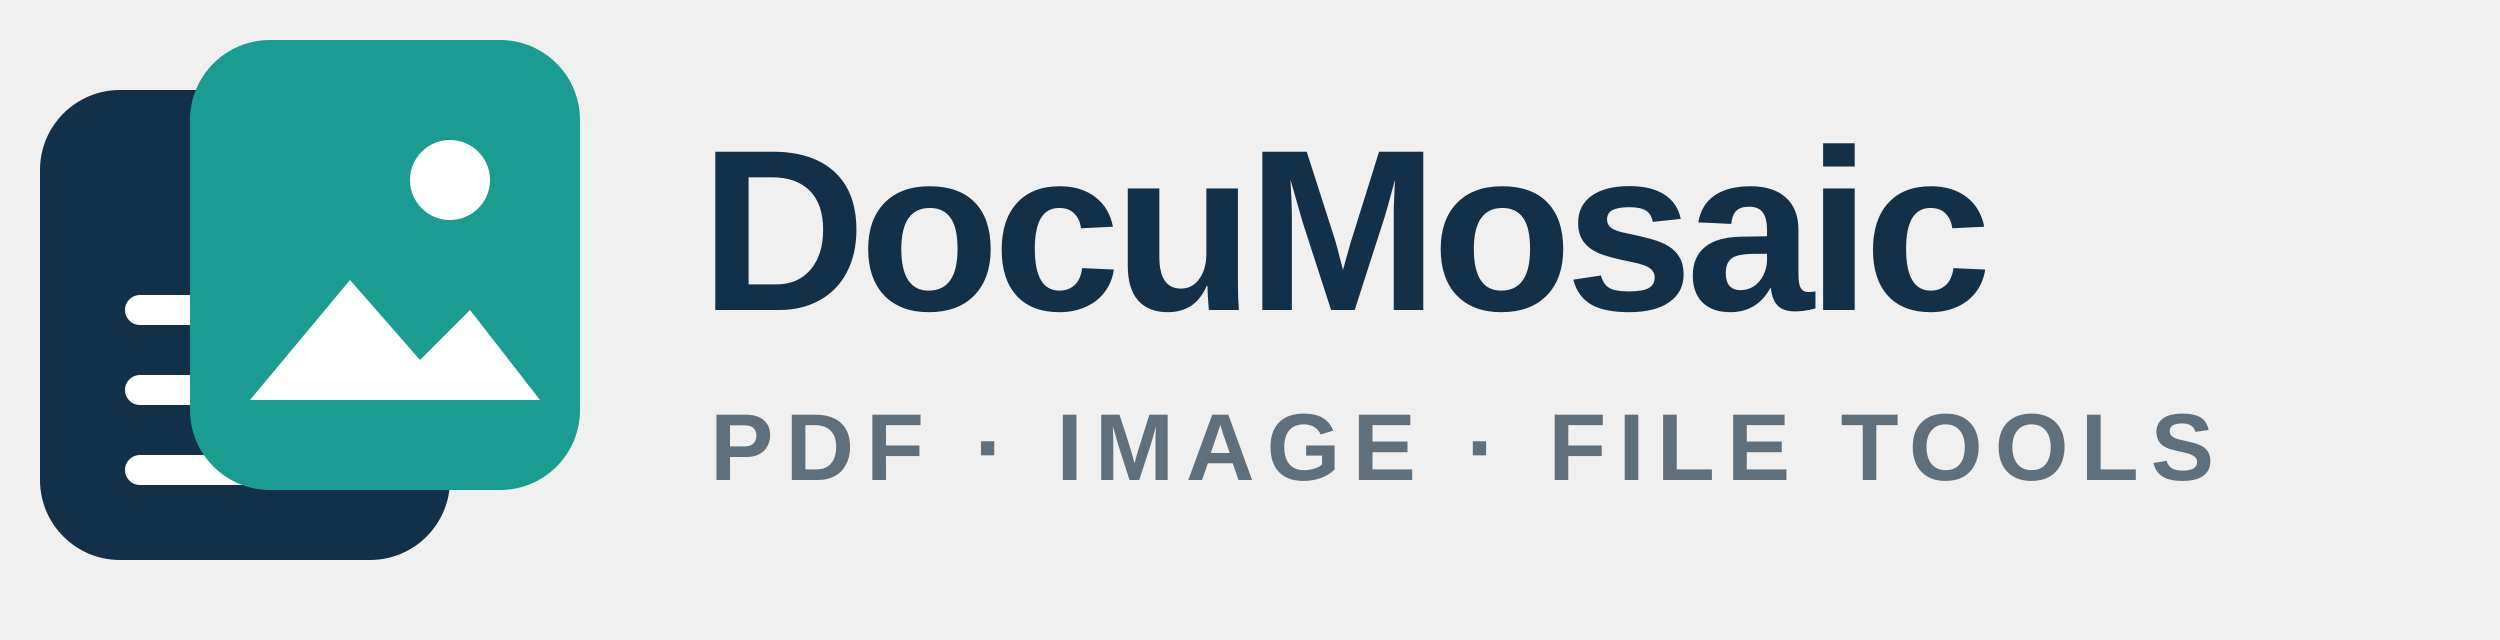
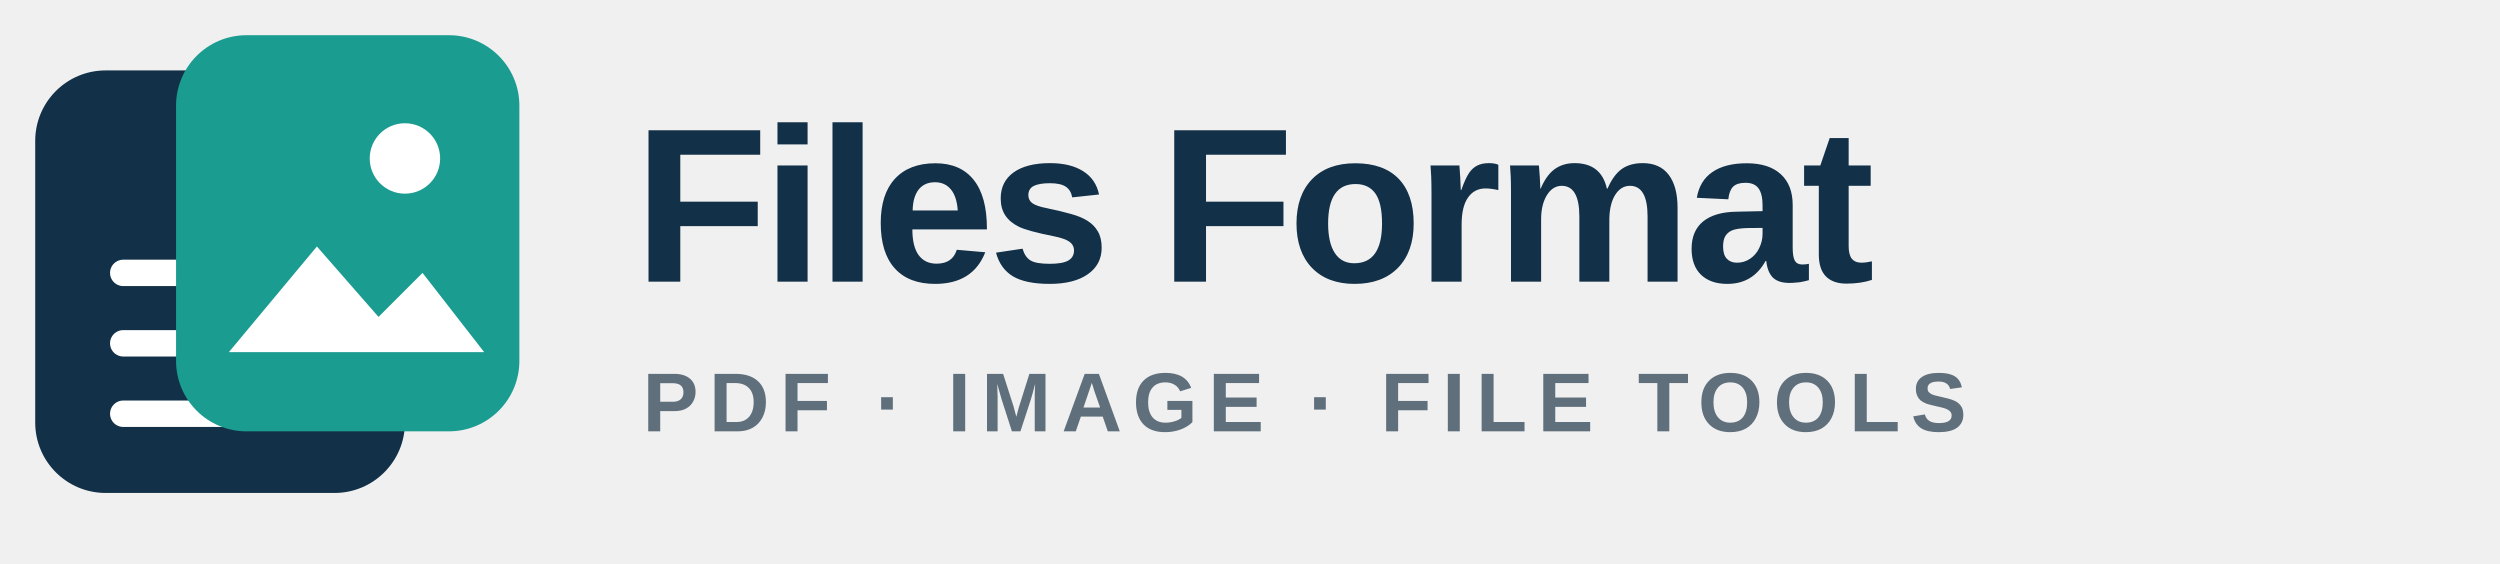
- <svg xmlns="http://www.w3.org/2000/svg" viewBox="0 0 250 64" role="img" aria-labelledby="title desc">
-   <rect x="4" y="9" width="41" height="47" rx="8" fill="#123047" />
-   <path d="M28 9v13h17" fill="#1B9C91" />
-   <path d="M14 31h18M14 39h18M14 47h12" fill="none" stroke="#fff" stroke-width="3" stroke-linecap="round" />
-   <rect x="19" y="4" width="39" height="45" rx="8" fill="#1B9C91" />
-   <circle cx="45" cy="18" r="4" fill="#fff" />
-   <path d="M25 40l10-12 7 8 5-5 7 9H25z" fill="#fff" />
-   <text x="70" y="31" fill="#123047" font-family="Arial, Helvetica, sans-serif" font-size="23" font-weight="700" letter-spacing="-0.7">DocuMosaic</text>
-   <text x="71" y="48" fill="#5F6F7B" font-family="Arial, Helvetica, sans-serif" font-size="9.5" font-weight="600" letter-spacing="1.2">PDF · IMAGE · FILE TOOLS</text>
+ <svg xmlns="http://www.w3.org/2000/svg" viewBox="0 0 284 64" role="img" aria-labelledby="title desc">
+   <rect x="4" y="8" width="42" height="48" rx="8" fill="#123047" />
+   <path d="M29 8v14h17" fill="#1B9C91" />
+   <path d="M14 31h20M14 39h20M14 47h13" fill="none" stroke="#fff" stroke-width="3" stroke-linecap="round" />
+   <rect x="20" y="4" width="39" height="45" rx="8" fill="#1B9C91" />
+   <circle cx="46" cy="18" r="4" fill="#fff" />
+   <path d="M26 40l10-12 7 8 5-5 7 9H26z" fill="#fff" />
+   <text x="72" y="32" fill="#123047" font-family="Arial, Helvetica, sans-serif" font-size="25" font-weight="700" letter-spacing="-0.7">Files Format</text>
+   <text x="73" y="49" fill="#5F6F7B" font-family="Arial, Helvetica, sans-serif" font-size="9.5" font-weight="600" letter-spacing="1.2">PDF · IMAGE · FILE TOOLS</text>
</svg>
